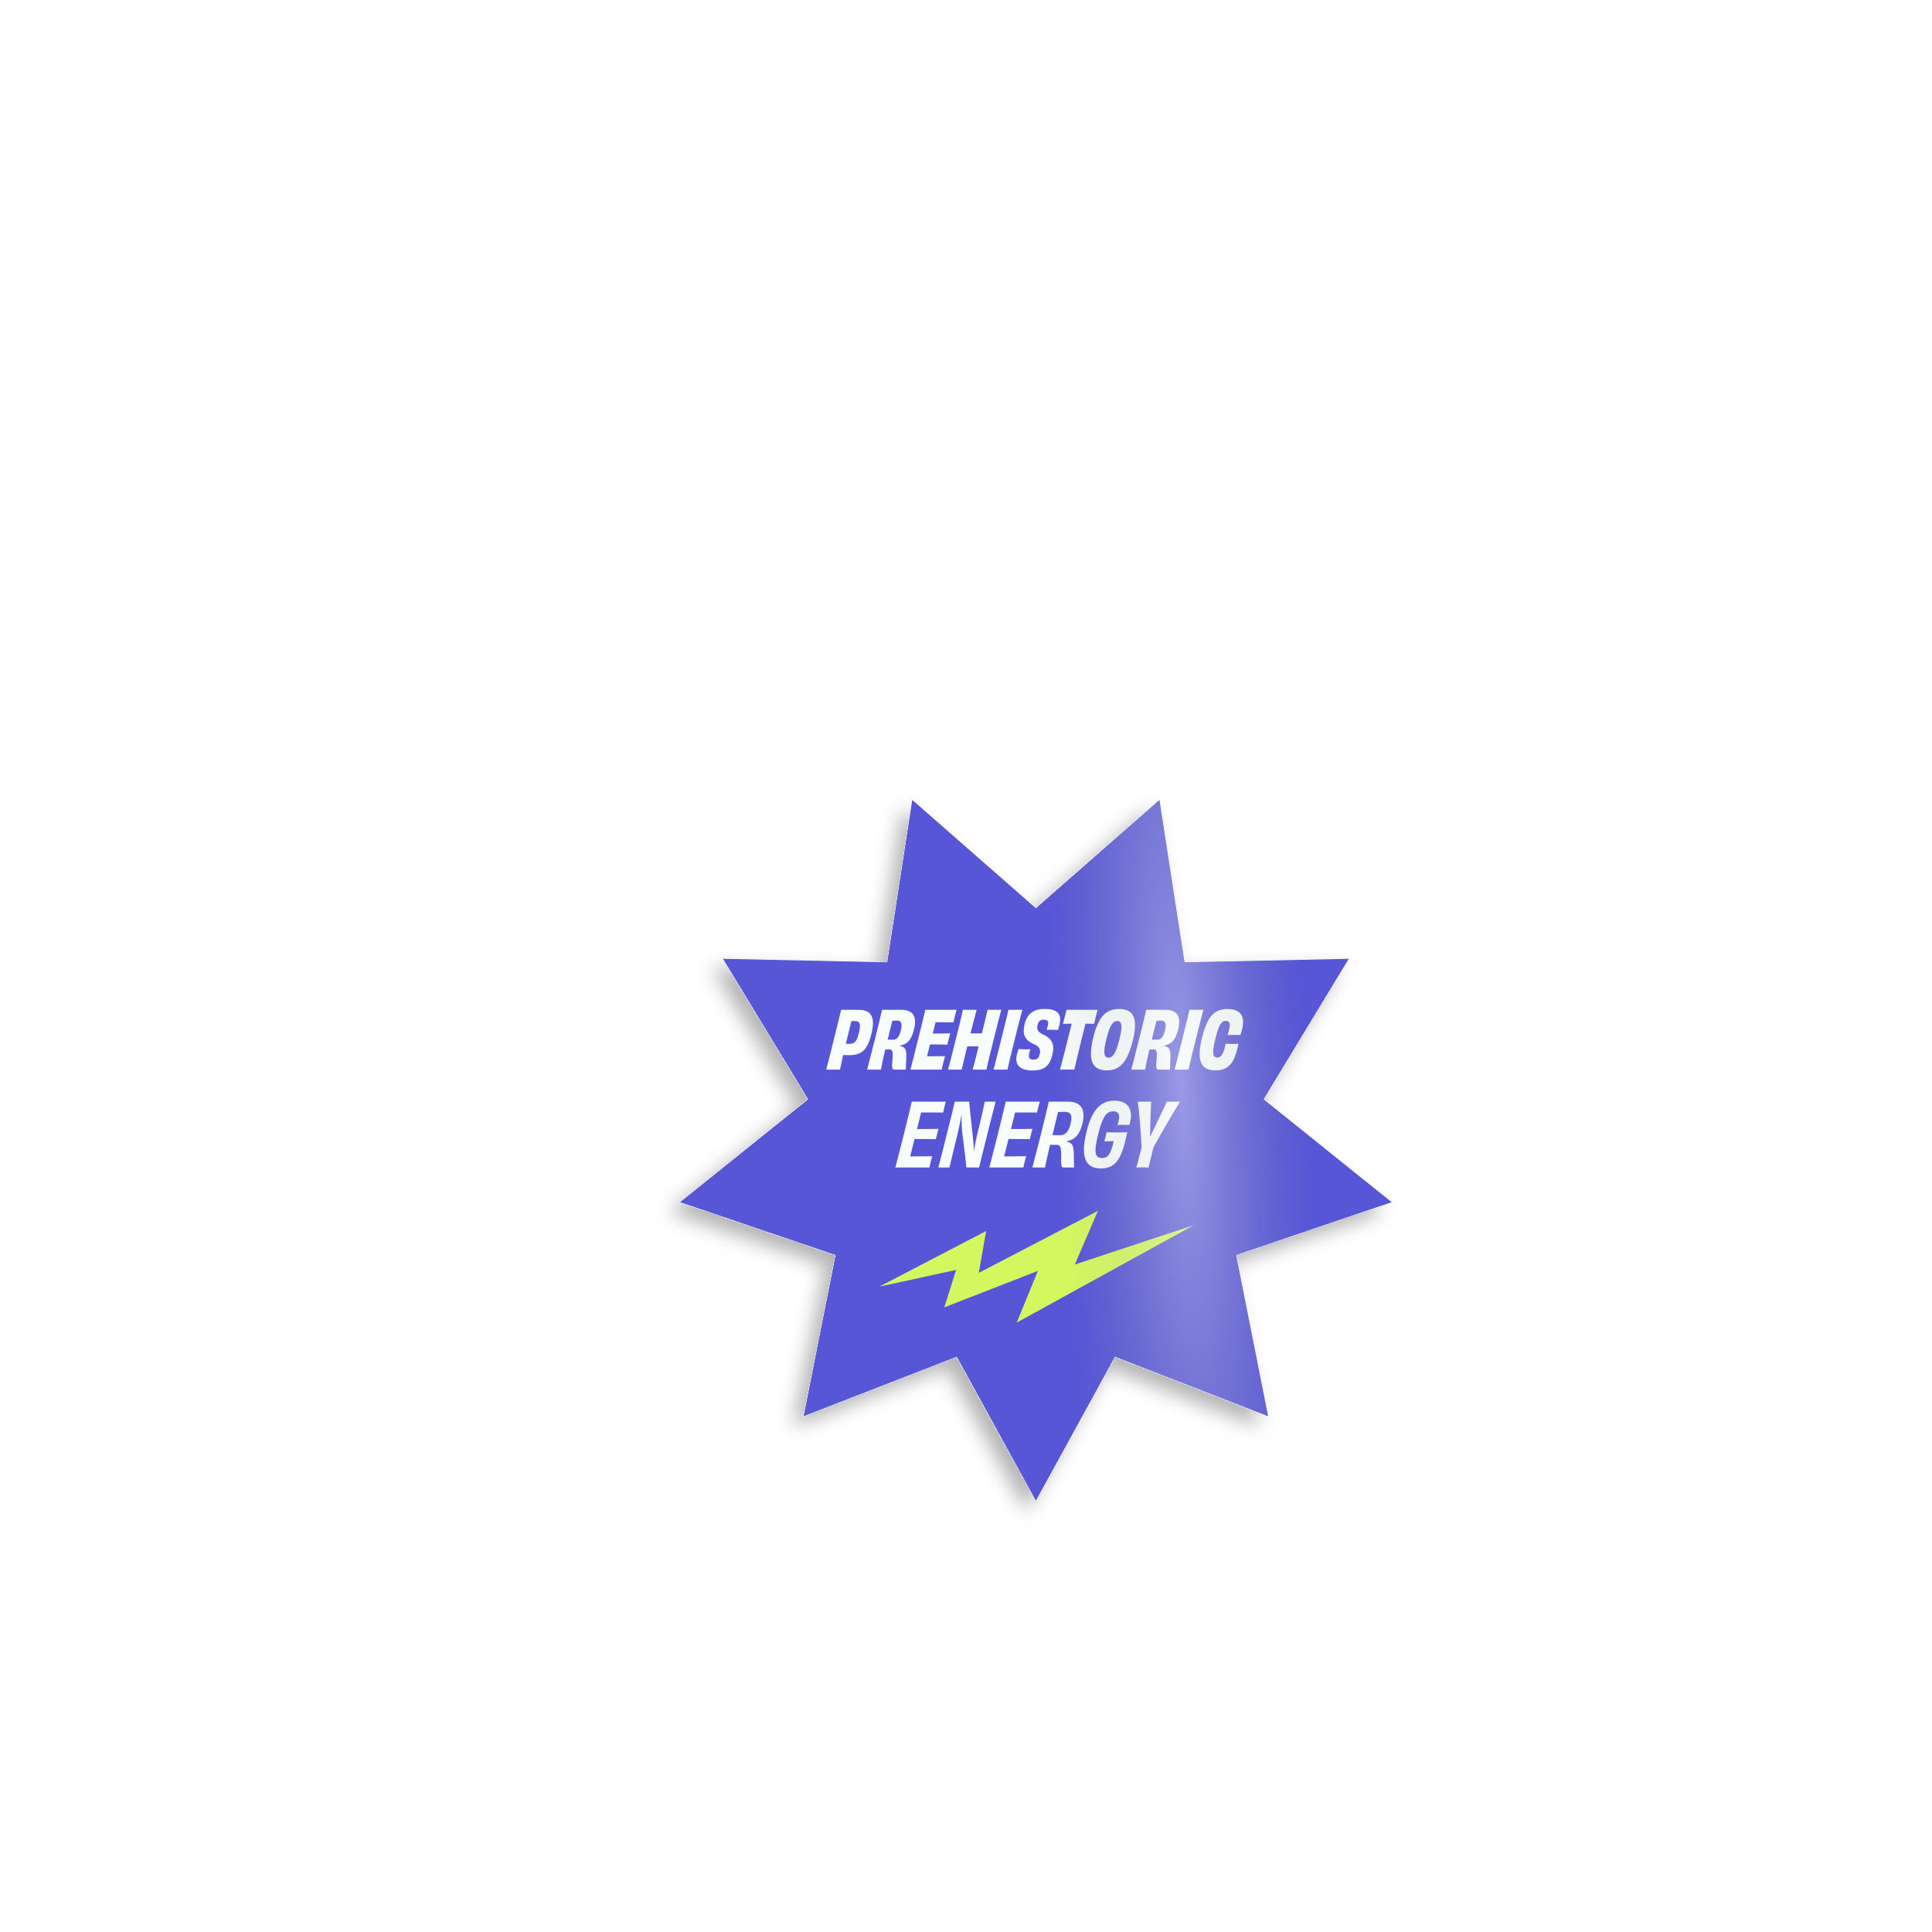
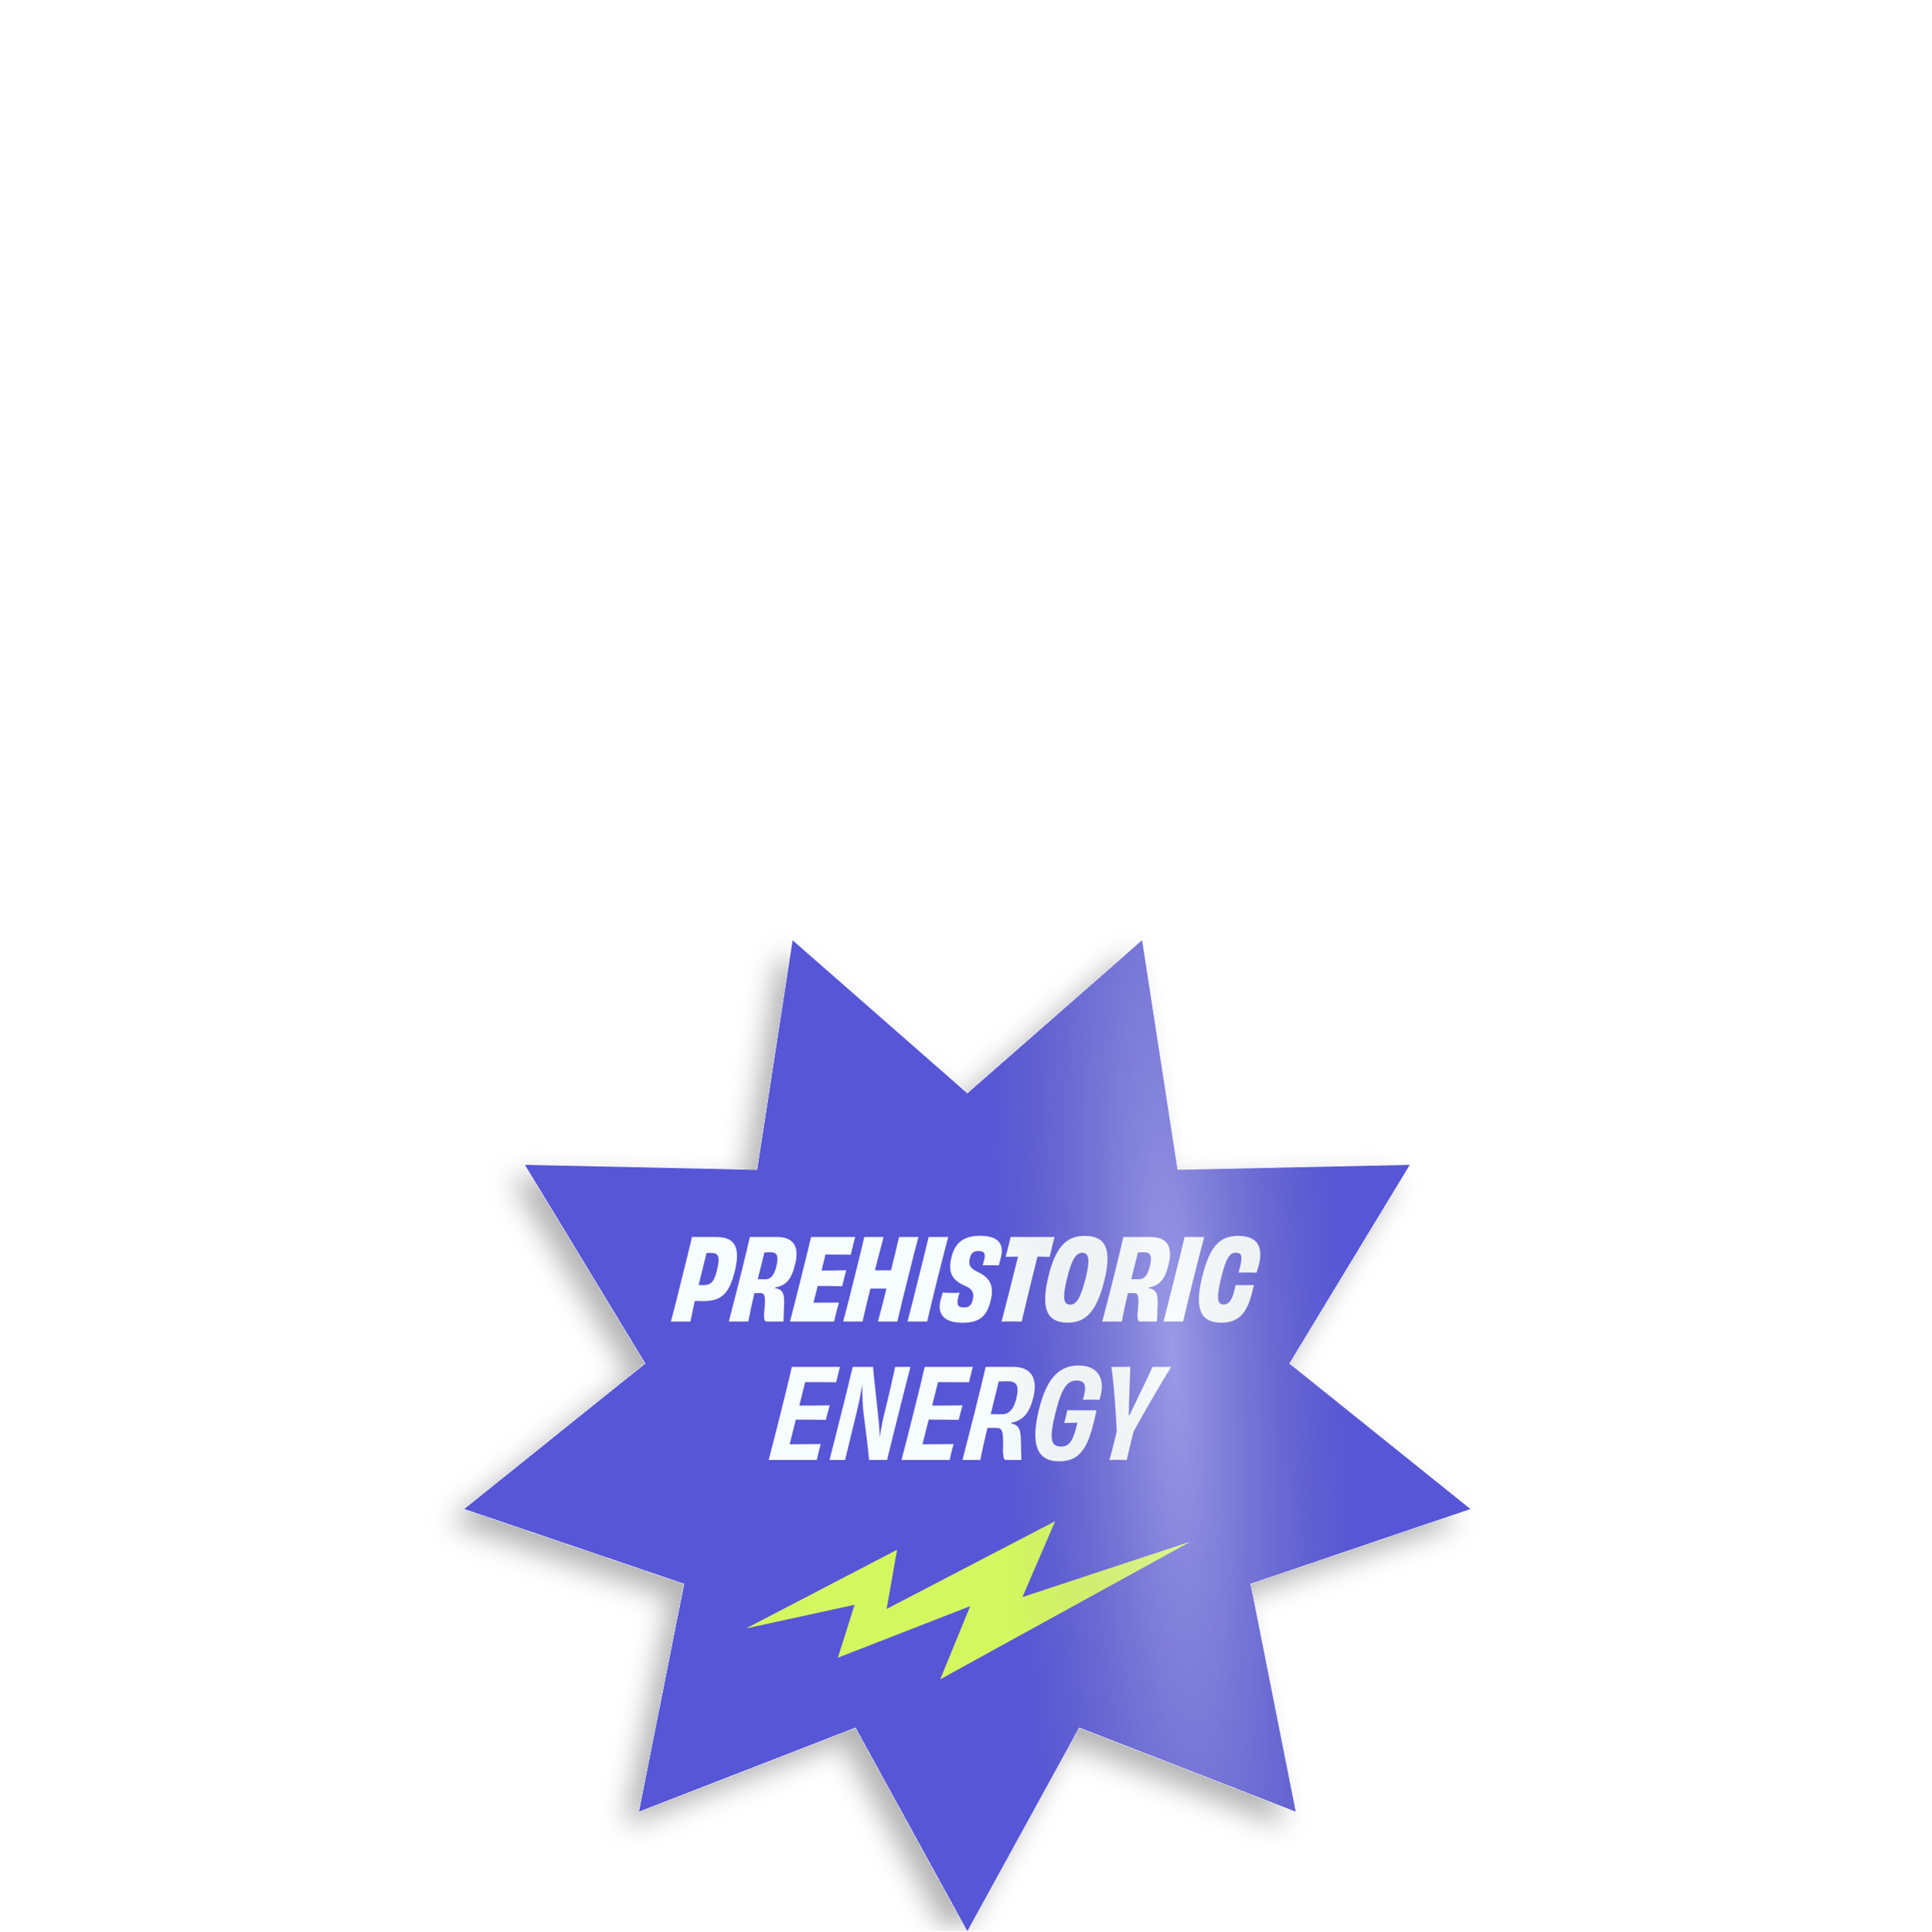
- <svg xmlns="http://www.w3.org/2000/svg" width="802" height="802" viewBox="0 0 802 802" fill="none">
+ <svg xmlns="http://www.w3.org/2000/svg" width="567" height="567" viewBox="0 0 567 567" fill="none">
  <g id="untitled_label-prehistoric">
-     <mask id="mask0_2337_9322" style="mask-type:alpha" maskUnits="userSpaceOnUse" x="0" y="0" width="802" height="802">
-       <rect id="mask-prehistoric" x="400.93" width="567" height="567" transform="rotate(45 400.93 0)" fill="#D9D9D9" />
+     <mask id="mask0_2349_15154" style="mask-type:alpha" maskUnits="userSpaceOnUse" x="0" y="0" width="567" height="567">
+       <rect id="mask-prehistoric" x="567" width="567" height="567" transform="rotate(90 567 0)" fill="#D9D9D9" />
    </mask>
-     <g mask="url(#mask0_2337_9322)">
+     <g mask="url(#mask0_2349_15154)">
      <g id="label_group-prehistoric">
        <g id="label-prehistoric">
-           <g id="base-prehistoric" filter="url(#filter0_d_2337_9322)">
-             <path d="M430 623.005L462.834 563.215L526.418 587.912L513.138 521.005L577.721 499.052L524.542 456.335L559.904 398.005L491.708 399.465L481.303 332.051L430 377.005L378.697 332.051L368.292 399.465L300.096 398.005L335.458 456.335L282.279 499.052L346.862 521.005L333.582 587.912L397.166 563.215L430 623.005Z" fill="#5756D6" />
+           <g id="base-prehistoric" filter="url(#filter0_d_2349_15154)">
+             <path d="M284.004 567.003L316.838 507.213L380.422 531.91L367.142 465.003L431.725 443.05L378.545 400.333L413.908 342.003L345.712 343.463L335.307 276.049L284.004 321.003L232.701 276.049L222.296 343.463L154.1 342.003L189.462 400.333L136.283 443.05L200.865 465.003L187.586 531.91L251.17 507.213L284.004 567.003Z" fill="#5756D6" />
          </g>
          <g id="content-prehistoric">
-             <path id="ENergy" d="M378.481 457.311H392.62C392.474 457.785 392.219 458.732 392.073 459.424C391.891 460.153 391.6 461.283 391.49 461.829C388.211 461.793 385.004 461.793 382.38 461.793L380.668 468.68C383.838 468.68 386.862 468.68 389.595 468.607C389.304 469.555 388.721 471.85 388.466 472.871C385.878 472.834 382.781 472.798 379.647 472.798C378.955 475.604 378.335 477.972 377.825 480.049C380.485 480.049 383.801 480.013 386.972 479.976C386.789 480.523 386.534 481.616 386.316 482.418C386.17 483.11 385.915 484.094 385.806 484.641H371.667C372.614 481.106 373.708 476.806 375.165 470.976C376.623 465.182 377.752 460.554 378.481 457.311ZM408.808 457.311H413.29C412.67 459.825 411.249 465.145 409.828 470.939C408.297 477.025 407.277 481.106 406.439 484.641H401.155C400.937 481.908 400.135 475.64 399.443 470.174C399.224 467.696 399.115 465.109 399.188 462.558C398.604 465.656 398.058 468.425 397.475 470.794C395.726 477.972 394.56 482.709 394.122 484.641H389.531C390.442 481.07 391.572 476.806 392.993 470.976C394.45 465.182 395.58 460.663 396.345 457.311H402.321C402.431 459.351 403.232 465.874 403.815 471.632C403.998 473.527 404.253 475.749 404.253 477.936C404.726 475.312 405.164 472.798 405.82 470.247C406.913 465.947 408.261 459.971 408.808 457.311ZM417.483 457.311H431.622C431.476 457.785 431.221 458.732 431.075 459.424C430.893 460.153 430.601 461.283 430.492 461.829C427.212 461.793 424.006 461.793 421.382 461.793L419.669 468.68C422.84 468.68 425.864 468.68 428.597 468.607C428.306 469.555 427.723 471.85 427.468 472.871C424.88 472.834 421.783 472.798 418.649 472.798C417.957 475.604 417.337 477.972 416.827 480.049C419.487 480.049 422.803 480.013 425.974 479.976C425.791 480.523 425.536 481.616 425.318 482.418C425.172 483.11 424.917 484.094 424.807 484.641H410.669C411.616 481.106 412.709 476.806 414.167 470.976C415.625 465.182 416.754 460.554 417.483 457.311ZM444.348 466.785C445.404 462.558 444.348 461.538 441.76 461.538C441.25 461.538 440.121 461.574 439.21 461.611C438.408 464.89 437.606 468.133 436.878 471.194C437.57 471.194 438.772 471.231 440.194 471.231C442.161 471.231 443.582 469.81 444.348 466.785ZM435.383 457.311H443.437C448.429 457.311 450.834 460.262 449.376 466.275C448.247 470.83 446.388 473.053 442.926 473.709L442.89 473.927C445.04 474.365 445.659 475.458 445.732 478.81C445.805 481.033 445.805 483.402 445.878 484.641H441.469C440.667 484.641 440.667 484.276 440.449 482.163C440.667 476.041 440.376 475.203 438.335 475.239C437.242 475.239 437.242 475.203 435.894 475.239C434.983 479.102 434.217 482.381 433.817 484.641H428.569C429.59 480.669 430.61 476.806 432.067 470.976C433.525 465.182 434.472 461.246 435.383 457.311ZM462.677 456.91C468.726 456.91 470.293 461.246 469.164 465.583C469.091 466.02 468.945 466.494 468.799 467.004C468.253 466.967 467.342 466.931 466.467 466.931C465.52 466.931 464.572 466.931 463.916 467.004C464.099 466.494 464.208 466.056 464.281 465.656C465.082 462.595 464.281 461.319 462.094 461.319C459.58 461.319 457.831 462.959 455.9 470.721C453.968 478.482 454.478 480.705 457.503 480.705C459.944 480.705 461.074 479.138 462.313 473.709C461.038 473.745 459.544 473.745 458.45 473.782C458.56 473.417 458.742 472.652 458.851 472.251C459.07 471.34 459.252 470.611 459.361 470.028C460.746 470.065 462.131 470.065 463.151 470.065C464.463 470.065 466.176 470.101 467.925 470.028C465.848 480.122 463.734 485.041 456.956 485.041C450.215 485.041 448.575 479.758 451.053 469.737C453.312 460.7 456.883 456.91 462.677 456.91ZM484.371 457.311H489.837C487.104 461.647 480.873 472.47 478.796 476.332C477.739 480.523 477.084 483.438 476.792 484.677C476.136 484.604 475.079 484.604 474.278 484.604C473.476 484.604 472.419 484.604 471.727 484.677C472.091 483.438 472.82 480.559 473.877 476.332C473.731 472.324 472.966 461.064 472.274 457.311H477.849C477.812 458.951 477.594 463.834 477.484 467.587C477.484 468.935 477.448 470.356 477.375 471.449H477.667C478.14 470.393 478.76 469.008 479.452 467.696C481.311 463.834 483.716 458.878 484.371 457.311Z" fill="#F7FCFD" />
-             <path id="PREHISTORIC" d="M356.506 428.883C357.499 424.946 356.903 423.854 354.885 423.854C354.587 423.854 353.992 423.854 353.429 423.887C352.602 427.196 351.808 430.372 351.113 433.284C351.444 433.317 351.874 433.317 352.404 433.317C354.654 433.317 355.613 432.556 356.506 428.883ZM349.161 419.189H356.308C361.337 419.189 363.587 421.704 361.734 429.214C360.013 436.063 357.664 438.015 352.338 438.015C351.577 438.015 350.816 437.982 349.988 437.949C349.459 440.298 349.029 442.349 348.698 444.003H342.974C343.934 440.43 344.827 436.89 346.117 431.596C347.441 426.336 348.367 422.597 349.161 419.189ZM373.898 427.924C374.759 424.45 373.998 423.656 372.112 423.656C371.781 423.656 371.086 423.689 370.424 423.722C369.763 426.402 369.101 429.049 368.472 431.563C369.002 431.563 369.796 431.563 370.722 431.596C372.211 431.596 373.237 430.538 373.898 427.924ZM366.156 419.189H374.163C378.663 419.189 380.846 421.638 379.424 427.262C378.365 431.629 376.711 433.482 373.568 434.012L373.534 434.177C375.685 434.574 376.314 435.6 376.214 438.71C376.181 440.563 376.049 442.812 376.016 444.003H371.252C370.424 444.003 370.358 443.639 370.292 441.952C370.855 436.394 370.656 435.633 369.101 435.633C368.406 435.633 368.274 435.633 367.48 435.666C366.686 439.041 366.057 441.952 365.693 444.003H359.969C360.896 440.43 361.822 436.89 363.146 431.596C364.469 426.336 365.329 422.763 366.156 419.189ZM384.121 419.189H397.09C396.892 419.785 396.627 420.844 396.429 421.638C396.23 422.564 395.932 423.755 395.767 424.384C393.153 424.351 390.506 424.318 388.356 424.318L387.198 429.049C389.745 429.049 392.26 429.016 394.443 428.95C394.146 430.041 393.517 432.457 393.252 433.648C391.168 433.581 388.62 433.548 386.073 433.548L384.816 438.478C386.999 438.478 389.745 438.445 392.293 438.445C392.094 439.107 391.797 440.298 391.532 441.257C391.333 442.151 391.036 443.309 390.903 444.003H377.934C378.794 440.695 379.787 436.89 381.077 431.596C382.4 426.336 383.393 422.332 384.121 419.189ZM409.95 419.189H415.641C414.747 422.564 413.755 426.336 412.464 431.596C411.141 436.857 410.281 440.43 409.454 444.003H403.763C404.491 441.423 405.517 437.32 406.244 434.342C405.517 434.342 404.722 434.342 403.895 434.342C403.101 434.342 402.274 434.342 401.546 434.342C400.785 437.32 399.793 441.39 399.23 444.003H393.54C394.532 440.43 395.425 436.857 396.716 431.596C398.039 426.336 398.999 422.564 399.727 419.189H405.417C404.722 421.671 403.664 425.906 402.87 428.95C403.631 428.983 404.425 428.983 405.219 428.983C406.046 428.983 406.84 428.983 407.601 428.95C408.362 425.906 409.388 421.671 409.95 419.189ZM418.198 444.003H412.441C413.334 440.629 414.294 436.857 415.584 431.596C416.907 426.303 417.867 422.531 418.628 419.189H424.385C423.492 422.531 422.532 426.27 421.209 431.563C419.885 436.824 418.992 440.596 418.198 444.003ZM428.973 439.868C430.495 439.868 431.19 439.239 431.554 437.783C432.05 435.864 431.719 434.508 429.337 433.515C425.102 431.729 424.341 429.115 425.367 425.012C426.392 420.877 428.94 418.825 433.737 418.825C439.395 418.825 440.817 421.439 439.825 425.277C439.626 425.972 439.461 426.7 439.229 427.527C438.568 427.494 437.542 427.461 436.583 427.461C435.788 427.461 435.027 427.461 434.498 427.494C434.664 426.865 434.862 426.303 434.994 425.707C435.358 424.119 435.027 423.292 433.274 423.292C431.818 423.292 431.09 423.954 430.759 425.277C430.329 426.964 430.429 428.222 433.042 429.446C436.682 431.1 437.939 433.548 436.847 437.883C435.788 442.184 433.836 444.367 428.642 444.367C422.753 444.367 421.198 441.489 422.124 437.75C422.356 436.857 422.554 436.195 422.786 435.467C423.448 435.534 424.473 435.6 425.499 435.6C426.359 435.6 427.12 435.6 427.716 435.534C427.55 436.03 427.451 436.493 427.319 436.89C426.822 439.008 427.12 439.868 428.973 439.868ZM442.706 419.189H455.61C455.411 419.917 455.147 421.009 454.882 422.035C454.65 422.994 454.353 424.218 454.187 425.012C452.963 424.979 451.739 424.946 450.581 424.946C448.662 432.721 446.346 442.184 445.949 444.036C445.155 443.97 443.864 443.97 442.971 443.97C442.078 443.97 440.854 443.97 440.026 444.036C440.556 442.217 442.938 432.754 444.89 424.946C443.765 424.946 442.508 424.979 441.251 425.012C441.482 424.218 441.78 422.994 442.012 422.035C442.276 421.009 442.574 419.917 442.706 419.189ZM470.206 432.06C467.957 441.125 464.681 444.334 459.553 444.334C453.399 444.334 451.447 440.331 453.862 430.538C456.079 421.571 459.487 418.858 464.45 418.858C470.372 418.858 472.622 422.332 470.206 432.06ZM460.215 439.041C461.869 439.041 463.192 437.486 464.714 431.398C466.17 425.641 465.641 423.821 463.755 423.821C462.134 423.821 460.777 425.244 459.321 431.166C457.766 437.353 458.329 439.041 460.215 439.041ZM483.559 427.924C484.419 424.45 483.658 423.656 481.772 423.656C481.441 423.656 480.746 423.689 480.085 423.722C479.423 426.402 478.761 429.049 478.133 431.563C478.662 431.563 479.456 431.563 480.383 431.596C481.871 431.596 482.897 430.538 483.559 427.924ZM475.817 419.189H483.823C488.323 419.189 490.507 421.638 489.084 427.262C488.025 431.629 486.371 433.482 483.228 434.012L483.195 434.177C485.345 434.574 485.974 435.6 485.875 438.71C485.842 440.563 485.709 442.812 485.676 444.003H480.912C480.085 444.003 480.019 443.639 479.952 441.952C480.515 436.394 480.316 435.633 478.761 435.633C478.067 435.633 477.934 435.633 477.14 435.666C476.346 439.041 475.717 441.952 475.354 444.003H469.63C470.556 440.43 471.483 436.89 472.806 431.596C474.129 426.336 474.99 422.763 475.817 419.189ZM493.351 444.003H487.594C488.487 440.629 489.447 436.857 490.737 431.596C492.061 426.303 493.02 422.531 493.781 419.189H499.538C498.645 422.531 497.685 426.27 496.362 431.563C495.038 436.824 494.145 440.596 493.351 444.003ZM509.618 429.644C509.85 428.85 510.015 428.189 510.148 427.692C510.909 424.549 510.313 423.788 508.857 423.788C507.203 423.788 506.111 424.748 504.49 431.265C502.836 437.916 503.696 439.008 505.317 439.008C506.74 439.008 507.699 437.75 508.394 434.938C508.526 434.442 508.626 433.879 508.758 433.284C509.651 433.317 510.512 433.317 511.405 433.317C512.298 433.317 513.225 433.317 514.118 433.284C514.019 433.879 513.886 434.475 513.622 435.401C512.1 441.588 509.651 444.334 504.589 444.334C498.766 444.334 496.483 440.761 498.998 430.736C501.214 421.77 504.192 418.858 509.552 418.858C515.177 418.858 516.864 422.068 515.64 427.196C515.408 428.089 515.177 428.817 514.945 429.644C514.052 429.611 513.125 429.611 512.232 429.611C511.339 429.611 510.512 429.611 509.618 429.644Z" fill="#F7FCFD" />
-             <path id="Vector 832" d="M409.372 511.006L365.002 534.111L396.899 527.159L391.992 542.699L430.841 527.568L422.049 549.037L495.658 508.552L446.176 524.91L455.787 502.623L406.305 528.386L409.372 511.006Z" fill="#D4F75F" />
+             <path id="ENergy" d="M232.485 401.309H246.624C246.478 401.783 246.223 402.73 246.077 403.422C245.895 404.151 245.603 405.281 245.494 405.827C242.215 405.791 239.008 405.791 236.384 405.791L234.672 412.678C237.842 412.678 240.866 412.678 243.599 412.605C243.308 413.553 242.725 415.848 242.47 416.869C239.882 416.832 236.785 416.796 233.651 416.796C232.959 419.602 232.339 421.97 231.829 424.047C234.489 424.047 237.805 424.011 240.976 423.974C240.793 424.521 240.538 425.614 240.32 426.416C240.174 427.108 239.919 428.092 239.81 428.639H225.671C226.618 425.104 227.712 420.804 229.169 414.974C230.627 409.18 231.756 404.552 232.485 401.309ZM262.811 401.309H267.294C266.674 403.823 265.253 409.143 263.832 414.937C262.301 421.023 261.281 425.104 260.443 428.639H255.159C254.941 425.906 254.139 419.638 253.446 414.172C253.228 411.694 253.119 409.107 253.191 406.556C252.608 409.654 252.062 412.423 251.479 414.792C249.73 421.97 248.564 426.707 248.126 428.639H243.535C244.446 425.068 245.576 420.804 246.997 414.974C248.454 409.18 249.584 404.661 250.349 401.309H256.325C256.435 403.35 257.236 409.872 257.819 415.63C258.001 417.525 258.257 419.747 258.257 421.934C258.73 419.31 259.168 416.796 259.823 414.245C260.917 409.945 262.265 403.969 262.811 401.309ZM271.487 401.309H285.626C285.48 401.783 285.225 402.73 285.079 403.422C284.897 404.151 284.605 405.281 284.496 405.827C281.216 405.791 278.01 405.791 275.386 405.791L273.673 412.678C276.844 412.678 279.868 412.678 282.601 412.605C282.31 413.553 281.727 415.848 281.471 416.869C278.884 416.832 275.787 416.796 272.653 416.796C271.961 419.602 271.341 421.97 270.831 424.047C273.491 424.047 276.807 424.011 279.977 423.974C279.795 424.521 279.54 425.614 279.321 426.416C279.176 427.108 278.921 428.092 278.811 428.639H264.673C265.62 425.104 266.713 420.804 268.171 414.974C269.629 409.18 270.758 404.552 271.487 401.309ZM298.352 410.783C299.408 406.556 298.352 405.536 295.764 405.536C295.254 405.536 294.125 405.572 293.214 405.609C292.412 408.888 291.61 412.131 290.881 415.192C291.574 415.192 292.776 415.229 294.197 415.229C296.165 415.229 297.586 413.808 298.352 410.783ZM289.387 401.309H297.441C302.433 401.309 304.838 404.261 303.38 410.273C302.251 414.828 300.392 417.051 296.93 417.707L296.894 417.925C299.044 418.363 299.663 419.456 299.736 422.808C299.809 425.031 299.809 427.4 299.882 428.639H295.473C294.671 428.639 294.671 428.274 294.452 426.161C294.671 420.039 294.38 419.201 292.339 419.237C291.246 419.237 291.246 419.201 289.898 419.237C288.987 423.1 288.221 426.379 287.82 428.639H282.573C283.593 424.667 284.614 420.804 286.071 414.974C287.529 409.18 288.476 405.244 289.387 401.309ZM316.681 400.908C322.73 400.908 324.297 405.244 323.168 409.581C323.095 410.018 322.949 410.492 322.803 411.002C322.257 410.965 321.346 410.929 320.471 410.929C319.524 410.929 318.576 410.929 317.92 411.002C318.102 410.492 318.212 410.054 318.285 409.654C319.086 406.593 318.285 405.317 316.098 405.317C313.584 405.317 311.835 406.957 309.903 414.719C307.972 422.48 308.482 424.703 311.507 424.703C313.948 424.703 315.078 423.136 316.317 417.707C315.041 417.743 313.547 417.743 312.454 417.78C312.564 417.415 312.746 416.65 312.855 416.249C313.074 415.338 313.256 414.609 313.365 414.026C314.75 414.063 316.135 414.063 317.155 414.063C318.467 414.063 320.179 414.099 321.929 414.026C319.852 424.12 317.738 429.04 310.96 429.04C304.219 429.04 302.579 423.756 305.057 413.735C307.316 404.698 310.887 400.908 316.681 400.908ZM338.375 401.309H343.841C341.108 405.645 334.877 416.468 332.8 420.33C331.743 424.521 331.087 427.436 330.796 428.675C330.14 428.602 329.083 428.602 328.282 428.602C327.48 428.602 326.423 428.602 325.731 428.675C326.095 427.436 326.824 424.557 327.881 420.33C327.735 416.322 326.97 405.062 326.277 401.309H331.853C331.816 402.949 331.598 407.832 331.488 411.585C331.488 412.933 331.452 414.354 331.379 415.448H331.67C332.144 414.391 332.764 413.006 333.456 411.694C335.314 407.832 337.719 402.876 338.375 401.309Z" fill="#F7FCFD" />
+             <path id="PREHISTORIC" d="M210.51 372.881C211.503 368.944 210.907 367.852 208.889 367.852C208.591 367.852 207.996 367.852 207.433 367.885C206.606 371.194 205.812 374.37 205.117 377.282C205.448 377.315 205.878 377.315 206.408 377.315C208.657 377.315 209.617 376.554 210.51 372.881ZM203.165 363.187H210.312C215.341 363.187 217.591 365.702 215.738 373.212C214.017 380.061 211.668 382.013 206.341 382.013C205.58 382.013 204.82 381.98 203.992 381.947C203.463 384.296 203.033 386.347 202.702 388.001H196.978C197.938 384.428 198.831 380.888 200.121 375.594C201.445 370.334 202.371 366.595 203.165 363.187ZM227.902 371.922C228.763 368.448 228.002 367.654 226.116 367.654C225.785 367.654 225.09 367.687 224.428 367.72C223.767 370.4 223.105 373.047 222.476 375.561C223.006 375.561 223.8 375.561 224.726 375.594C226.215 375.594 227.241 374.536 227.902 371.922ZM220.16 363.187H228.167C232.667 363.187 234.85 365.636 233.428 371.26C232.369 375.627 230.715 377.48 227.571 378.01L227.538 378.175C229.689 378.572 230.318 379.598 230.218 382.708C230.185 384.561 230.053 386.81 230.02 388.001H225.255C224.428 388.001 224.362 387.638 224.296 385.95C224.858 380.392 224.66 379.631 223.105 379.631C222.41 379.631 222.278 379.631 221.484 379.664C220.69 383.039 220.061 385.95 219.697 388.001H213.973C214.9 384.428 215.826 380.888 217.15 375.594C218.473 370.334 219.333 366.761 220.16 363.187ZM238.125 363.187H251.094C250.896 363.783 250.631 364.842 250.433 365.636C250.234 366.562 249.936 367.753 249.771 368.382C247.157 368.349 244.51 368.316 242.36 368.316L241.202 373.047C243.749 373.047 246.264 373.014 248.447 372.948C248.15 374.039 247.521 376.455 247.256 377.646C245.172 377.58 242.624 377.546 240.077 377.546L238.82 382.476C241.003 382.476 243.749 382.443 246.297 382.443C246.098 383.105 245.801 384.296 245.536 385.255C245.337 386.149 245.04 387.307 244.907 388.001H231.938C232.798 384.693 233.791 380.888 235.081 375.594C236.404 370.334 237.397 366.33 238.125 363.187ZM263.954 363.187H269.645C268.751 366.562 267.759 370.334 266.468 375.594C265.145 380.855 264.285 384.428 263.458 388.001H257.767C258.495 385.421 259.52 381.318 260.248 378.34C259.52 378.34 258.726 378.34 257.899 378.34C257.105 378.34 256.278 378.34 255.55 378.34C254.789 381.318 253.797 385.388 253.234 388.001H247.543C248.536 384.428 249.429 380.855 250.72 375.594C252.043 370.334 253.003 366.562 253.73 363.187H259.421C258.726 365.669 257.668 369.904 256.874 372.948C257.635 372.981 258.429 372.981 259.223 372.981C260.05 372.981 260.844 372.981 261.605 372.948C262.366 369.904 263.391 365.669 263.954 363.187ZM272.202 388.001H266.445C267.338 384.627 268.298 380.855 269.588 375.594C270.911 370.301 271.871 366.529 272.632 363.187H278.389C277.495 366.529 276.536 370.268 275.213 375.561C273.889 380.822 272.996 384.594 272.202 388.001ZM282.977 383.866C284.499 383.866 285.193 383.237 285.557 381.781C286.054 379.862 285.723 378.506 283.341 377.513C279.106 375.727 278.345 373.113 279.37 369.01C280.396 364.875 282.944 362.823 287.741 362.823C293.399 362.823 294.821 365.437 293.829 369.275C293.63 369.97 293.465 370.698 293.233 371.525C292.572 371.492 291.546 371.459 290.586 371.459C289.792 371.459 289.031 371.459 288.502 371.492C288.667 370.863 288.866 370.301 288.998 369.705C289.362 368.117 289.031 367.29 287.278 367.29C285.822 367.29 285.094 367.952 284.763 369.275C284.333 370.962 284.433 372.22 287.046 373.444C290.686 375.098 291.943 377.546 290.851 381.881C289.792 386.182 287.84 388.365 282.646 388.365C276.757 388.365 275.202 385.487 276.128 381.748C276.36 380.855 276.558 380.193 276.79 379.465C277.451 379.532 278.477 379.598 279.503 379.598C280.363 379.598 281.124 379.598 281.719 379.532C281.554 380.028 281.455 380.491 281.322 380.888C280.826 383.006 281.124 383.866 282.977 383.866ZM296.71 363.187H309.614C309.415 363.915 309.15 365.007 308.886 366.033C308.654 366.992 308.356 368.216 308.191 369.01C306.967 368.977 305.743 368.944 304.585 368.944C302.666 376.719 300.35 386.182 299.953 388.035C299.159 387.968 297.868 387.968 296.975 387.968C296.082 387.968 294.858 387.968 294.03 388.035C294.56 386.215 296.942 376.752 298.894 368.944C297.769 368.944 296.512 368.977 295.255 369.01C295.486 368.216 295.784 366.992 296.016 366.033C296.28 365.007 296.578 363.915 296.71 363.187ZM324.21 376.058C321.96 385.123 318.685 388.332 313.557 388.332C307.403 388.332 305.451 384.329 307.866 374.536C310.083 365.569 313.491 362.856 318.453 362.856C324.376 362.856 326.626 366.33 324.21 376.058ZM314.218 383.039C315.873 383.039 317.196 381.484 318.718 375.396C320.174 369.639 319.645 367.819 317.759 367.819C316.137 367.819 314.781 369.242 313.325 375.164C311.77 381.351 312.333 383.039 314.218 383.039ZM337.563 371.922C338.423 368.448 337.662 367.654 335.776 367.654C335.445 367.654 334.75 367.687 334.089 367.72C333.427 370.4 332.765 373.047 332.137 375.561C332.666 375.561 333.46 375.561 334.386 375.594C335.875 375.594 336.901 374.536 337.563 371.922ZM329.821 363.187H337.827C342.327 363.187 344.511 365.636 343.088 371.26C342.029 375.627 340.375 377.48 337.232 378.01L337.199 378.175C339.349 378.572 339.978 379.598 339.879 382.708C339.846 384.561 339.713 386.81 339.68 388.001H334.916C334.089 388.001 334.022 387.638 333.956 385.95C334.519 380.392 334.32 379.631 332.765 379.631C332.07 379.631 331.938 379.631 331.144 379.664C330.35 383.039 329.721 385.95 329.357 388.001H323.634C324.56 384.428 325.486 380.888 326.81 375.594C328.133 370.334 328.993 366.761 329.821 363.187ZM347.355 388.001H341.598C342.491 384.627 343.451 380.855 344.741 375.594C346.065 370.301 347.024 366.529 347.785 363.187H353.542C352.649 366.529 351.689 370.268 350.366 375.561C349.042 380.822 348.149 384.594 347.355 388.001ZM363.622 373.642C363.854 372.848 364.019 372.187 364.151 371.69C364.912 368.547 364.317 367.786 362.861 367.786C361.207 367.786 360.115 368.746 358.494 375.264C356.84 381.914 357.7 383.006 359.321 383.006C360.744 383.006 361.703 381.748 362.398 378.936C362.53 378.44 362.63 377.877 362.762 377.282C363.655 377.315 364.515 377.315 365.409 377.315C366.302 377.315 367.228 377.315 368.122 377.282C368.022 377.877 367.89 378.473 367.625 379.399C366.104 385.586 363.655 388.332 358.593 388.332C352.77 388.332 350.487 384.759 353.002 374.734C355.218 365.768 358.196 362.856 363.556 362.856C369.18 362.856 370.868 366.066 369.644 371.194C369.412 372.087 369.18 372.815 368.949 373.642C368.056 373.609 367.129 373.609 366.236 373.609C365.343 373.609 364.515 373.609 363.622 373.642Z" fill="#F7FCFD" />
+             <path id="Vector 832" d="M263.376 455.004L219.006 478.109L250.903 471.157L245.996 486.697L284.845 471.566L276.053 493.035L349.662 452.55L300.18 468.908L309.79 446.621L260.309 472.384L263.376 455.004Z" fill="#D4F75F" />
          </g>
-           <mask id="mask1_2337_9322" style="mask-type:alpha" maskUnits="userSpaceOnUse" x="282" y="332" width="296" height="292">
-             <path id="highlight_mask-prehistoric" d="M430 623.005L462.834 563.215L526.418 587.912L513.138 521.005L577.721 499.052L524.542 456.335L559.904 398.005L491.708 399.465L481.303 332.051L430 377.005L378.697 332.051L368.292 399.465L300.096 398.005L335.458 456.335L282.279 499.052L346.862 521.005L333.582 587.912L397.166 563.215L430 623.005Z" fill="#5756D6" />
+           <mask id="mask1_2349_15154" style="mask-type:alpha" maskUnits="userSpaceOnUse" x="136" y="276" width="296" height="292">
+             <path id="highlight_mask-prehistoric" d="M284.004 567.003L316.838 507.213L380.422 531.91L367.142 465.003L431.725 443.05L378.545 400.333L413.908 342.003L345.712 343.463L335.307 276.049L284.004 321.003L232.701 276.049L222.296 343.463L154.1 342.003L189.462 400.333L136.283 443.05L200.865 465.003L187.586 531.91L251.17 507.213L284.004 567.003Z" fill="#5756D6" />
          </mask>
-           <g mask="url(#mask1_2337_9322)">
-             <rect id="highlight-prehistoric" opacity="0.4" x="419" y="126.085" width="105.019" height="659" transform="rotate(-3.31885 419 126.085)" fill="url(#paint0_radial_2337_9322)" />
+           <g mask="url(#mask1_2349_15154)">
+             <rect id="highlight-prehistoric" opacity="0.4" x="273.004" y="70.084" width="105.019" height="659" transform="rotate(-3.31885 273.004 70.0835)" fill="url(#paint0_radial_2349_15154)" />
          </g>
        </g>
-         <g id="flap_group-prehistoric" filter="url(#filter1_d_2337_9322)">
-           <mask id="mask2_2337_9322" style="mask-type:alpha" maskUnits="userSpaceOnUse" x="582" y="623" width="296" height="291">
-             <path id="flap_mask-prehistoric" d="M730.004 623.003L697.17 682.792L633.586 658.096L646.865 725.003L582.283 746.956L635.462 789.673L600.1 848.003L668.296 846.543L678.701 913.957L730.004 869.003L781.307 913.957L791.712 846.543L859.908 848.003L824.545 789.673L877.725 746.956L813.142 725.003L826.422 658.096L762.838 682.792L730.004 623.003Z" fill="#F7FCFD" />
+         <g id="flap_group-prehistoric" filter="url(#filter1_d_2349_15154)">
+           <mask id="mask2_2349_15154" style="mask-type:alpha" maskUnits="userSpaceOnUse" x="136" y="566" width="296" height="292">
+             <path id="flap_mask-prehistoric" d="M284.004 566.998L316.838 626.788L380.422 602.091L367.142 668.998L431.725 690.951L378.545 733.668L413.908 791.998L345.712 790.538L335.307 857.952L284.004 812.998L232.701 857.952L222.296 790.538L154.1 791.998L189.462 733.668L136.283 690.951L200.865 668.998L187.586 602.091L251.17 626.788L284.004 566.998Z" fill="#F7FCFD" />
          </mask>
-           <g mask="url(#mask2_2337_9322)">
-             <path id="flap-prehistoric" d="M730.004 623.003L697.17 682.792L633.586 658.096L646.865 725.003L582.283 746.956L635.462 789.673L600.1 848.003L668.296 846.543L678.701 913.957L730.004 869.003L781.307 913.957L791.712 846.543L859.908 848.003L824.545 789.673L877.725 746.956L813.142 725.003L826.422 658.096L762.838 682.792L730.004 623.003Z" fill="#F7FCFD" />
-             <rect id="shadow-prehistoric" opacity="0.5" width="117.853" height="1355.12" transform="matrix(-0.707107 -0.707107 0.705341 -0.708868 240.324 1246.94)" fill="url(#paint1_radial_2337_9322)" />
+           <g mask="url(#mask2_2349_15154)">
+             <g id="flap-prehistoric" filter="url(#filter2_d_2349_15154)">
+               <path d="M284.004 566.998L316.838 626.788L380.422 602.091L367.142 668.998L431.725 690.951L378.545 733.668L413.908 791.998L345.712 790.538L335.307 857.952L284.004 812.998L232.701 857.952L222.296 790.538L154.1 791.998L189.462 733.668L136.283 690.951L200.865 668.998L187.586 602.091L251.17 626.788L284.004 566.998Z" fill="#F7FCFD" />
+             </g>
+             <rect id="shadow-prehistoric" opacity="0.5" width="117.853" height="1355.12" transform="matrix(-4.37114e-08 -1 0.999997 -0.00249379 -395 677.233)" fill="url(#paint1_radial_2349_15154)" />
          </g>
        </g>
      </g>
    </g>
  </g>
  <defs>
-     <filter id="filter0_d_2337_9322" x="270.277" y="328.051" width="311.445" height="306.954" filterUnits="userSpaceOnUse" color-interpolation-filters="sRGB">
+     <filter id="filter0_d_2349_15154" x="124.281" y="272.049" width="311.445" height="306.954" filterUnits="userSpaceOnUse" color-interpolation-filters="sRGB">
      <feFlood flood-opacity="0" result="BackgroundImageFix" />
      <feColorMatrix in="SourceAlpha" type="matrix" values="0 0 0 0 0 0 0 0 0 0 0 0 0 0 0 0 0 0 127 0" result="hardAlpha" />
      <feOffset dx="-4" dy="4" />
      <feGaussianBlur stdDeviation="4" />
      <feComposite in2="hardAlpha" operator="out" />
      <feColorMatrix type="matrix" values="0 0 0 0 0 0 0 0 0 0 0 0 0 0 0 0 0 0 0.3 0" />
-       <feBlend mode="normal" in2="BackgroundImageFix" result="effect1_dropShadow_2337_9322" />
-       <feBlend mode="normal" in="SourceGraphic" in2="effect1_dropShadow_2337_9322" result="shape" />
+       <feBlend mode="normal" in2="BackgroundImageFix" result="effect1_dropShadow_2349_15154" />
+       <feBlend mode="normal" in="SourceGraphic" in2="effect1_dropShadow_2349_15154" result="shape" />
    </filter>
-     <filter id="filter1_d_2337_9322" x="570.281" y="619.003" width="311.445" height="306.954" filterUnits="userSpaceOnUse" color-interpolation-filters="sRGB">
+     <filter id="filter1_d_2349_15154" x="124.281" y="562.998" width="311.445" height="306.954" filterUnits="userSpaceOnUse" color-interpolation-filters="sRGB">
      <feFlood flood-opacity="0" result="BackgroundImageFix" />
      <feColorMatrix in="SourceAlpha" type="matrix" values="0 0 0 0 0 0 0 0 0 0 0 0 0 0 0 0 0 0 127 0" result="hardAlpha" />
      <feOffset dx="-4" dy="4" />
      <feGaussianBlur stdDeviation="4" />
      <feComposite in2="hardAlpha" operator="out" />
      <feColorMatrix type="matrix" values="0 0 0 0 0 0 0 0 0 0 0 0 0 0 0 0 0 0 0.2 0" />
-       <feBlend mode="normal" in2="BackgroundImageFix" result="effect1_dropShadow_2337_9322" />
-       <feBlend mode="normal" in="SourceGraphic" in2="effect1_dropShadow_2337_9322" result="shape" />
+       <feBlend mode="normal" in2="BackgroundImageFix" result="effect1_dropShadow_2349_15154" />
+       <feBlend mode="normal" in="SourceGraphic" in2="effect1_dropShadow_2349_15154" result="shape" />
    </filter>
-     <radialGradient id="paint0_radial_2337_9322" cx="0" cy="0" r="1" gradientUnits="userSpaceOnUse" gradientTransform="translate(471.509 455.585) rotate(90) scale(329.5 52.5094)">
+     <filter id="filter2_d_2349_15154" x="124.281" y="562.998" width="311.445" height="306.954" filterUnits="userSpaceOnUse" color-interpolation-filters="sRGB">
+       <feFlood flood-opacity="0" result="BackgroundImageFix" />
+       <feColorMatrix in="SourceAlpha" type="matrix" values="0 0 0 0 0 0 0 0 0 0 0 0 0 0 0 0 0 0 127 0" result="hardAlpha" />
+       <feOffset dx="-4" dy="4" />
+       <feGaussianBlur stdDeviation="4" />
+       <feComposite in2="hardAlpha" operator="out" />
+       <feColorMatrix type="matrix" values="0 0 0 0 0 0 0 0 0 0 0 0 0 0 0 0 0 0 0.3 0" />
+       <feBlend mode="normal" in2="BackgroundImageFix" result="effect1_dropShadow_2349_15154" />
+       <feBlend mode="normal" in="SourceGraphic" in2="effect1_dropShadow_2349_15154" result="shape" />
+     </filter>
+     <radialGradient id="paint0_radial_2349_15154" cx="0" cy="0" r="1" gradientUnits="userSpaceOnUse" gradientTransform="translate(325.513 399.584) rotate(90) scale(329.5 52.5094)">
      <stop stop-color="white" />
      <stop offset="1" stop-color="#999999" stop-opacity="0" />
    </radialGradient>
-     <radialGradient id="paint1_radial_2337_9322" cx="0" cy="0" r="1" gradientUnits="userSpaceOnUse" gradientTransform="translate(58.9266 677.562) rotate(90) scale(677.562 58.9266)">
+     <radialGradient id="paint1_radial_2349_15154" cx="0" cy="0" r="1" gradientUnits="userSpaceOnUse" gradientTransform="translate(58.9266 677.562) rotate(90) scale(677.562 58.9266)">
      <stop offset="0.216" stop-color="#1C1925" />
      <stop offset="1" stop-color="#999999" stop-opacity="0" />
    </radialGradient>
  </defs>
</svg>
